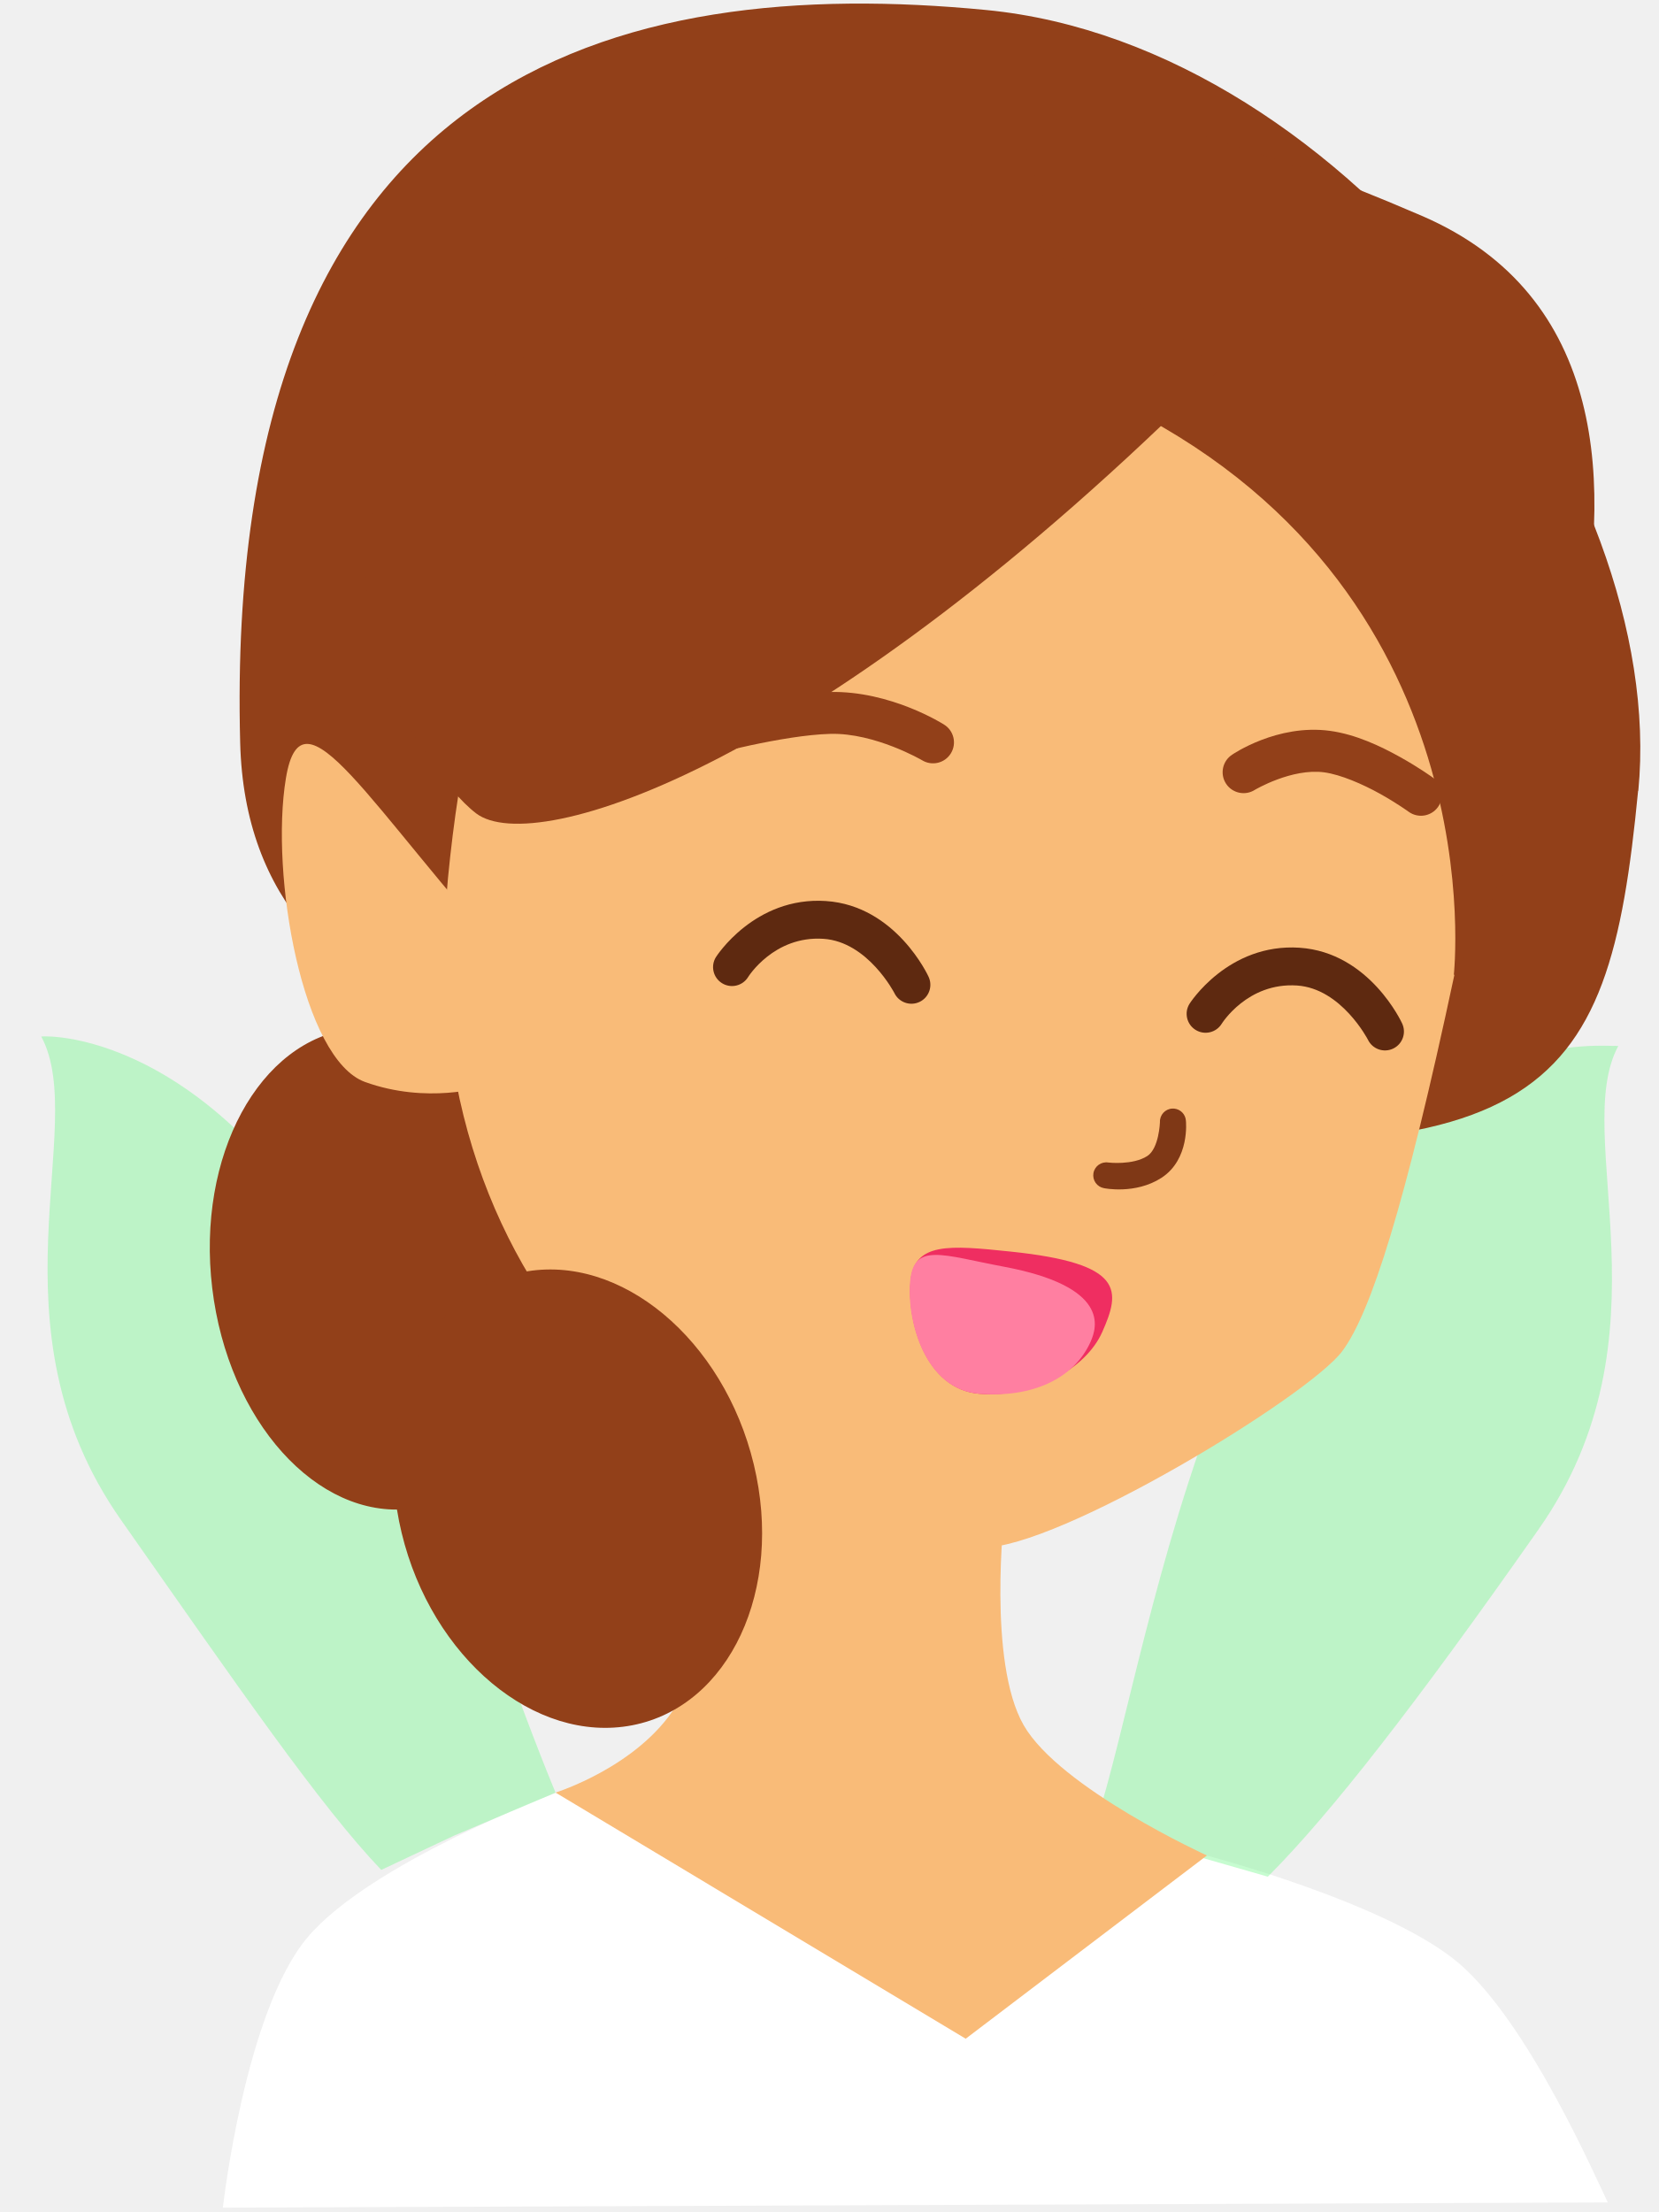
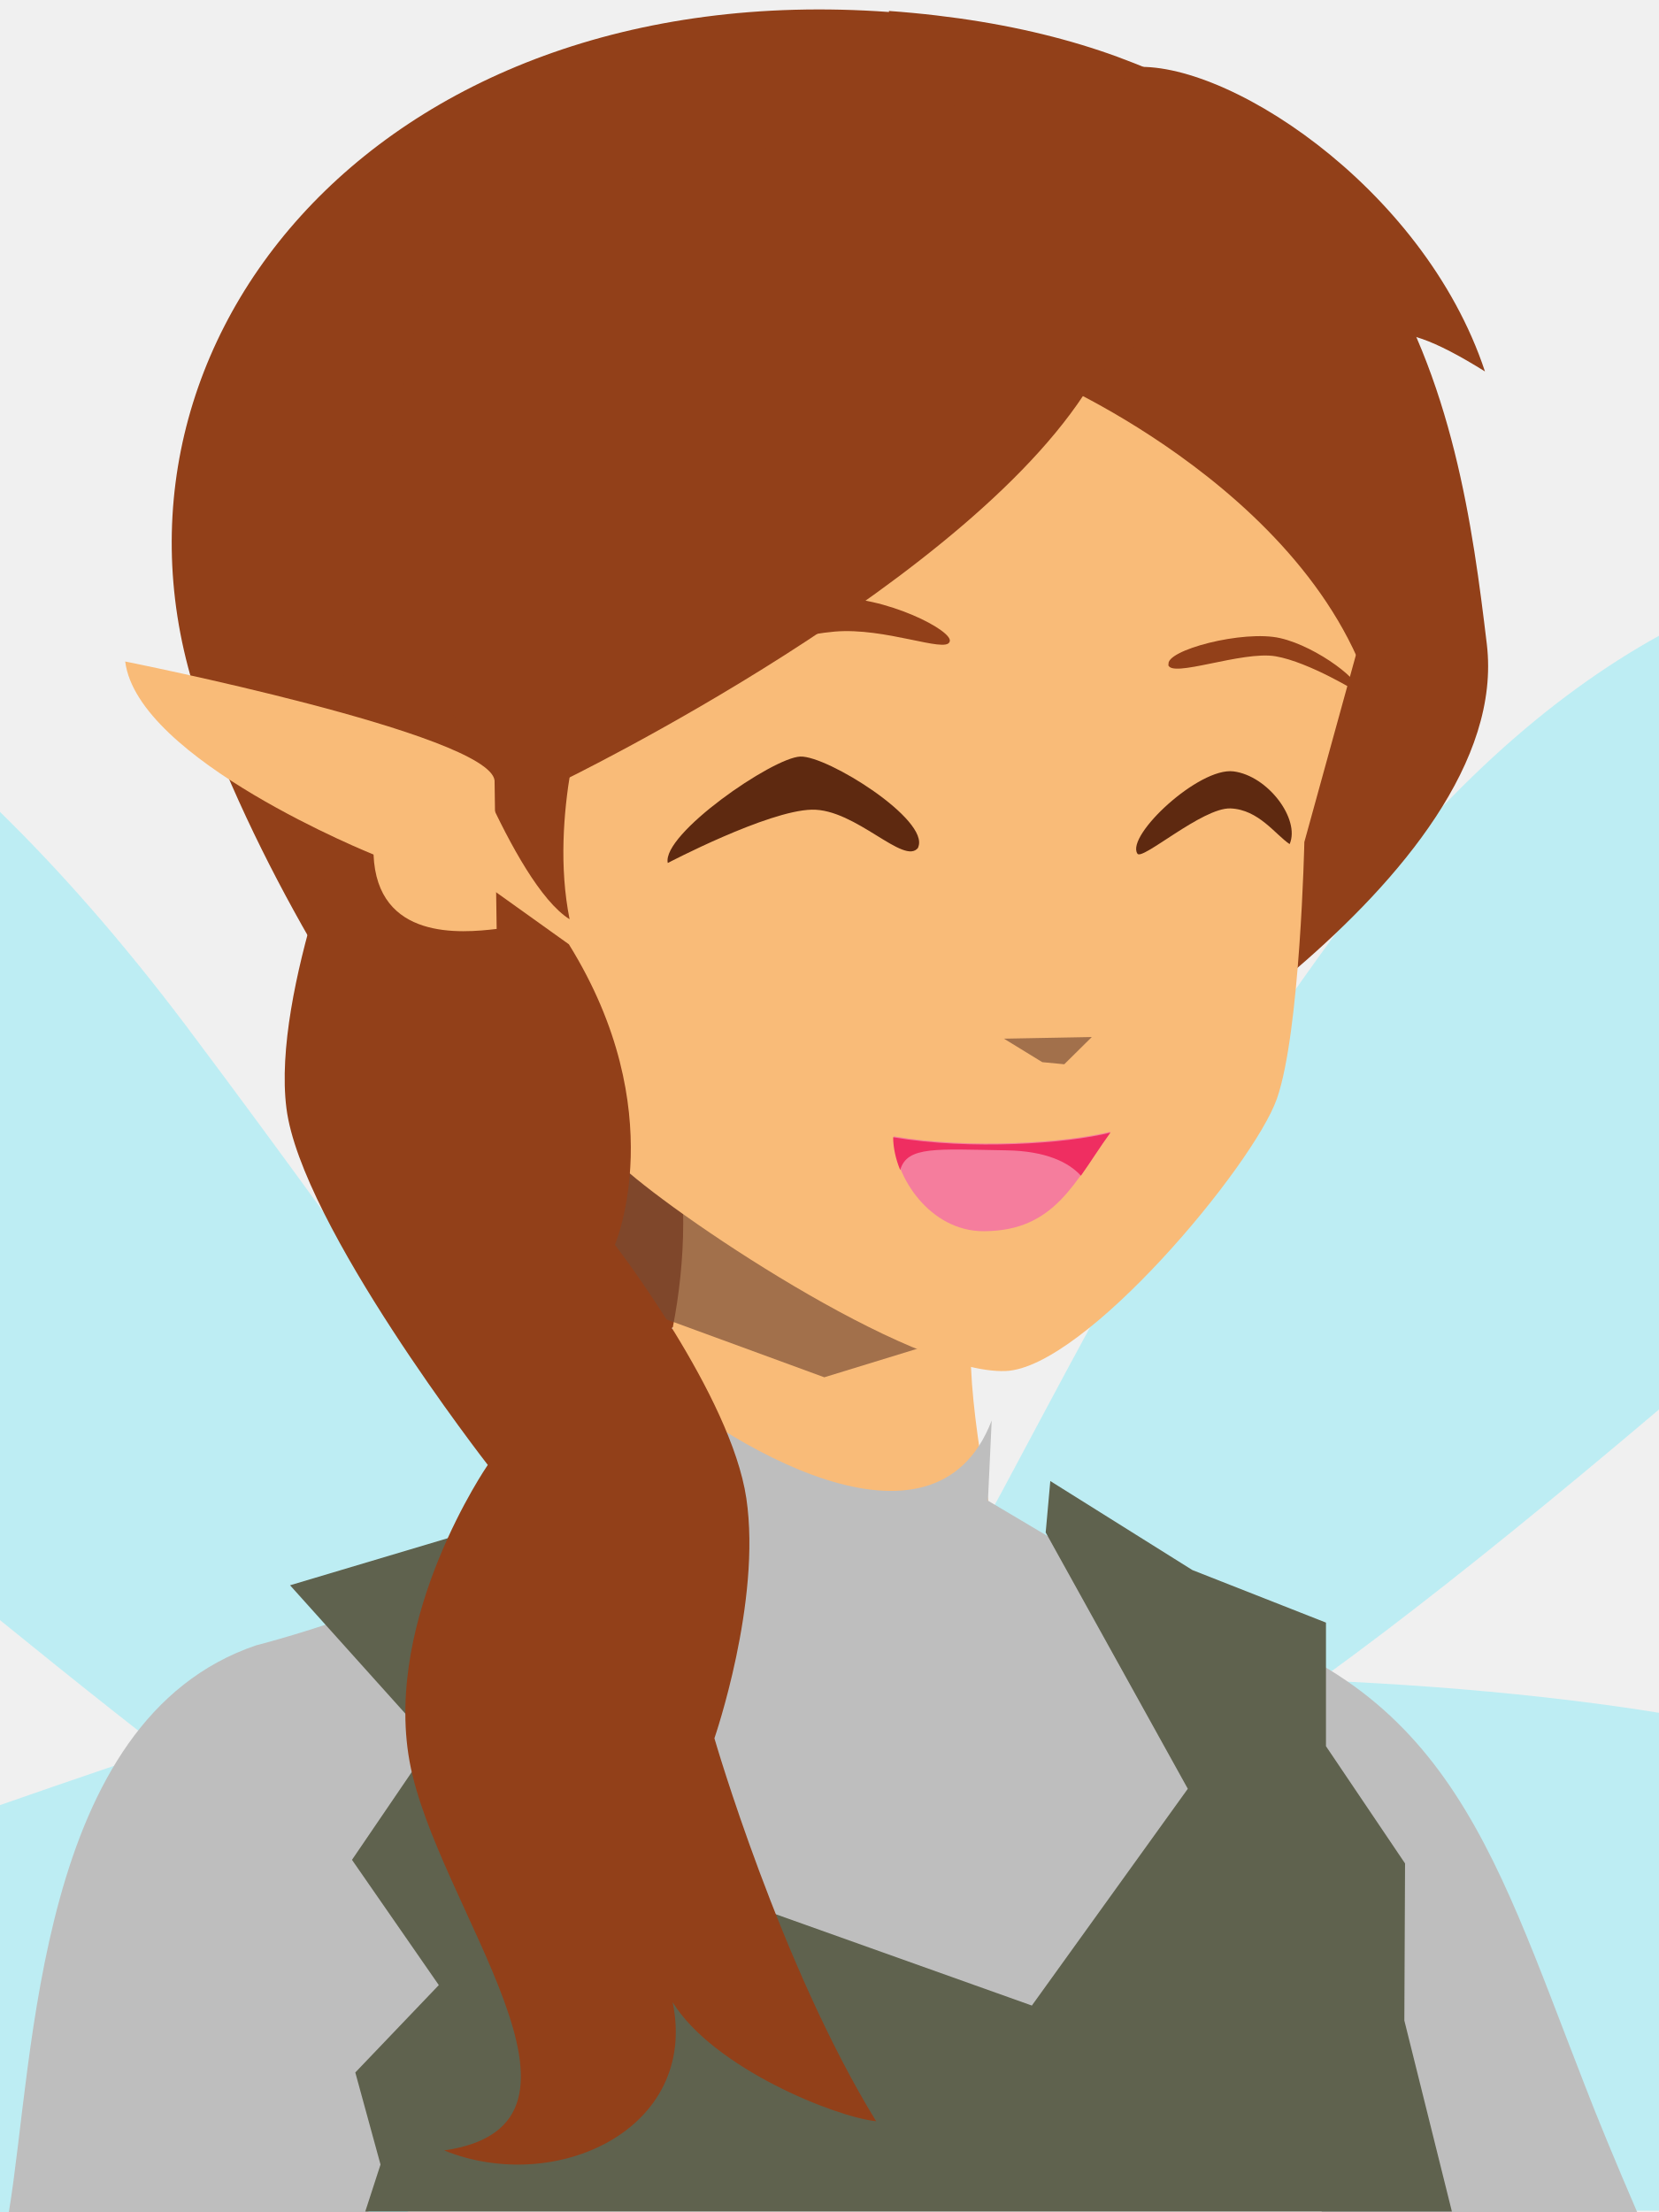
- <svg xmlns="http://www.w3.org/2000/svg" width="600" height="800" version="1.1" viewBox="0 0 158.8 211.7">
-   <path d="m153.9 210.8c-1.016-2.032-7.496-17.08-14.22-22.86s-24.14-10.33-24.14-10.33l-62.35-6.011s-17.71 6.7-23.73 13.8-8.126 25.9-8.126 25.9" fill="#fff" />
+ <svg xmlns="http://www.w3.org/2000/svg" width="600" height="800" version="1.1" viewBox="0 0 159 212">
  <g fill="none" stroke-linecap="round" stroke-linejoin="round">
-     <circle r="0" stroke="#c53822" stroke-width="2.257" style="paint-order:stroke markers fill" />
+     <circle r="0" stroke="#c53822" stroke-width="2.26" style="paint-order:stroke markers fill" />
    <g stroke="#924019">
-       <circle r="0" stroke-width="1.288" style="paint-order:stroke markers fill" />
-       <circle transform="scale(1,-1)" r="0" stroke-width="3.595" style="paint-order:stroke markers fill" />
-       <circle transform="scale(1,-1)" r="0" stroke-width="3.595" style="paint-order:stroke markers fill" />
+       <circle r="0" stroke-width="1.29" style="paint-order:stroke markers fill" />
+       <circle transform="scale(1,-1)" r="0" stroke-width="3.6" style="paint-order:stroke markers fill" />
+       <circle transform="scale(1,-1)" r="0" stroke-width="3.6" style="paint-order:stroke markers fill" />
    </g>
-     <circle transform="scale(1,-1)" r="0" stroke="#4d4320" stroke-width="4.378" style="paint-order:stroke markers fill" />
+     <circle transform="scale(1,-1)" r="0" stroke="#4d4320" stroke-width="4.38" style="paint-order:stroke markers fill" />
    <circle transform="scale(1,-1)" r="0" stroke="#4d4320" stroke-width="3.52" style="paint-order:stroke markers fill" />
  </g>
-   <path d="m4.341 99.18c-0.256 4e-3 -0.391 0.022-0.391 0.022 4.625 8.586-5.415 27.67 7.624 46.26 11.2 15.97 19.1 27.43 24.92 33.51l6.978-3.285 9.708-4.108c-3.696-8.876-7.88-21.5-14.08-37.2-13.36-33.81-32.29-35.22-34.76-35.19z" fill="#78f991" fill-opacity=".418" stroke-width=".17" />
-   <path d="m154.5 100.1c-2.479-0.033-23.94-1.671-37.3 32.14-6.731 17.04-9.446 33.51-12.36 42.44l3.846 1.304 12.67 3.636c5.919-5.915 14.07-16.35 25.92-33.25 13.04-18.59 2.998-37.67 7.624-46.26 0 0-0.135-0.019-0.391-0.022z" fill="#78f991" fill-opacity=".418" stroke-width=".17" />
-   <path d="m96.14 144.8s-1.636 14.26 1.847 20.32 17.54 12.47 17.54 12.47l-23.09 17.54-39.26-23.56s7.887-2.461 11.54-8.313 4.618-26.78 4.618-26.78z" fill="#f9bb78" stroke-width="1.222" />
-   <ellipse transform="matrix(.9935 -.1139 .119 .9929 0 0)" cx="21.82" cy="124.8" rx="16.32" ry="23.14" fill="#924019" stroke-width="1.222" style="paint-order:stroke markers fill" />
-   <path d="m156.8 75.68c-2.9 29.98-8.726 37.7-63.83 31.91-34.78-3.657-69.2-6.394-69.98-36.5-1.692-64.75 36.58-73.52 71.4-70.15 34.8 3.367 65.33 44.76 62.43 74.74z" fill="#924019" stroke-width="1.222" style="paint-order:stroke markers fill" />
-   <path d="m139.2 93.36c-4.705 22.06-7.991 32.3-10.72 35.96-3.224 4.322-27.2 18.9-34.43 18.79-24.8-0.361-55.15-22.93-51.17-64.07 4.357-45.04 24.84-55.66 62.91-51.81 26.15 2.641 38.39 11.22 33.43 61.13z" fill="#f9bb78" stroke-width="1.222" style="paint-order:stroke markers fill" />
-   <g stroke-width="1.222">
-     <path d="m106.4 38.29c37.05 17.63 32.75 55.1 32.75 55.1s32.24-57.51-3.036-72.74c-35.27-15.22-38.26-7.518-38.26-7.518z" fill="#924019" />
-     <path d="m116.5 35.52c-37.95 37.87-65.28 46.58-70.91 42.33-5.62-4.256-17.54-24.9-5.311-36.23 12.23-11.35 31.56-19.51 46.53-20.55 14.98-1.041 29.68 14.47 29.68 14.47z" fill="#924019" />
-     <path d="m49.3 92.65c-14.07-15.54-20.38-27.49-21.93-18.19-1.549 9.302 1.612 26.94 7.57 29.09 5.958 2.151 11.31 0.464 11.31 0.464" fill="#f9bb78" />
+   <path transform="matrix(.265 0 0 .265 0 -.0167)" d="m600 230c-38.2 21.1-80.5 56.9-123 116-67.1 93-109 189-140 238l21.3 13.8 71.2 41.6c39.1-23.2 93.7-64.5 171-130v-280z" fill="#78ebf9" fill-opacity=".418" stroke-width="1.27" />
+   <path d="m85.2 1.05c49.7 3.6 54.6 38.2 57.3 60.7 2.66 22.4-38.5 45.4-38.5 45.4l-44.1 22.4s-27.3-26.2-40.3-60.7c-13.1-34.6 15.9-71.3 65.6-67.7z" fill="#924019" />
+   <g fill="#78ebf9" fill-opacity=".418" stroke-width="1.27">
+     <path transform="matrix(.265 0 0 .265 0 -.0167)" d="m0 294v292c56.5 45.9 101 80.4 135 100l42.2-36.3 59.6-47.3c-42.9-54.6-96.4-134-170-232-22.9-30.3-45.3-55.7-67-76.9z" />
+     <path transform="matrix(.265 0 0 .265 0 -.0167)" d="m251 568c-61 22.9-146 48.2-251 84.9v148h146c69.7-45.7 122-81.5 154-110l-21.9-51.2-27.2-71.1z" />
+     <path transform="matrix(.265 0 0 .265 0 -.0167)" d="m314 604-2.44 25.3-4.02 82.4c37.2 23.1 96.4 51.3 185 87.9h108v-180c-3.28-0.539-6.6-1.06-9.97-1.56-113-16.6-218-9.6-276-14.6z" />
  </g>
-   <g shape-rendering="auto">
-     <path d="m79.39 66.22c-5.56 0.141-12.84 2.251-12.84 2.251a2.005 2.005 0 0 0-1.388 2.472 2.005 2.005 0 0 0 2.472 1.387s7.284-1.985 11.86-2.101c4.26-0.108 8.766 2.524 8.766 2.524a2.005 2.005 0 0 0 2.758-0.659 2.005 2.005 0 0 0-0.659-2.758s-5.089-3.264-10.97-3.115z" color="#000000" color-rendering="auto" dominant-baseline="auto" fill="#924019" image-rendering="auto" solid-color="#000000" stop-color="#000000" style="font-feature-settings:normal;font-variant-alternates:normal;font-variant-caps:normal;font-variant-east-asian:normal;font-variant-ligatures:normal;font-variant-numeric:normal;font-variant-position:normal;font-variation-settings:normal;inline-size:0;isolation:auto;mix-blend-mode:normal;shape-margin:0;shape-padding:0;text-decoration-color:#000000;text-decoration-line:none;text-decoration-style:solid;text-indent:0;text-orientation:mixed;text-transform:none;white-space:normal" />
-     <path d="m127.3 69.94c-5.057-0.688-9.352 2.277-9.352 2.277a2.005 2.005 0 0 0-0.597 2.771 2.005 2.005 0 0 0 2.774 0.594s3.527-2.092 6.634-1.669c1.577 0.214 3.694 1.138 5.319 2.042 1.625 0.904 2.753 1.726 2.753 1.726a2.005 2.005 0 0 0 2.801-0.434 2.005 2.005 0 0 0-0.436-2.802s-1.325-0.968-3.171-1.994-4.221-2.17-6.726-2.511z" color="#000000" color-rendering="auto" dominant-baseline="auto" fill="#924019" image-rendering="auto" solid-color="#000000" stop-color="#000000" style="font-feature-settings:normal;font-variant-alternates:normal;font-variant-caps:normal;font-variant-east-asian:normal;font-variant-ligatures:normal;font-variant-numeric:normal;font-variant-position:normal;font-variation-settings:normal;inline-size:0;isolation:auto;mix-blend-mode:normal;shape-margin:0;shape-padding:0;text-decoration-color:#000000;text-decoration-line:none;text-decoration-style:solid;text-indent:0;text-orientation:mixed;text-transform:none;white-space:normal" />
-     <path d="m112.4 106.1a1.245 1.245 0 0 0-0.191-4e-3 1.245 1.245 0 0 0-1.179 1.308s-0.083 2.508-1.214 3.236c-1.395 0.898-3.716 0.621-3.716 0.621a1.245 1.245 0 0 0-1.436 1.019 1.245 1.245 0 0 0 1.021 1.437s2.987 0.621 5.477-0.983c2.755-1.774 2.355-5.459 2.355-5.459a1.245 1.245 0 0 0-1.116-1.175z" color="#000000" color-rendering="auto" dominant-baseline="auto" fill="#7f3816" image-rendering="auto" solid-color="#000000" stop-color="#000000" style="font-feature-settings:normal;font-variant-alternates:normal;font-variant-caps:normal;font-variant-east-asian:normal;font-variant-ligatures:normal;font-variant-numeric:normal;font-variant-position:normal;font-variation-settings:normal;inline-size:0;isolation:auto;mix-blend-mode:normal;shape-margin:0;shape-padding:0;text-decoration-color:#000000;text-decoration-line:none;text-decoration-style:solid;text-indent:0;text-orientation:mixed;text-transform:none;white-space:normal" />
-     <path d="m79.07 86.23c-6.87-0.457-10.54 5.367-10.54 5.367a1.812 1.812 0 0 0 0.578 2.496 1.812 1.812 0 0 0 2.496-0.578s2.459-3.985 7.221-3.668c4.25 0.283 6.783 5.186 6.783 5.186a1.812 1.812 0 0 0 2.418 0.85 1.812 1.812 0 0 0 0.85-2.42s-3.086-6.785-9.81-7.232z" color="#000000" color-rendering="auto" dominant-baseline="auto" fill="#5e2910" image-rendering="auto" solid-color="#000000" stop-color="#000000" style="font-feature-settings:normal;font-variant-alternates:normal;font-variant-caps:normal;font-variant-east-asian:normal;font-variant-ligatures:normal;font-variant-numeric:normal;font-variant-position:normal;font-variation-settings:normal;inline-size:0;isolation:auto;mix-blend-mode:normal;shape-margin:0;shape-padding:0;text-decoration-color:#000000;text-decoration-line:none;text-decoration-style:solid;text-indent:0;text-orientation:mixed;text-transform:none;white-space:normal" />
-     <path d="m124.4 90.7c-6.87-0.457-10.54 5.367-10.54 5.367a1.812 1.812 0 0 0 0.578 2.496 1.812 1.812 0 0 0 2.498-0.576s2.457-3.987 7.219-3.67c4.25 0.283 6.783 5.186 6.783 5.186a1.812 1.812 0 0 0 2.418 0.85 1.812 1.812 0 0 0 0.85-2.42s-3.086-6.785-9.811-7.232z" color="#000000" color-rendering="auto" dominant-baseline="auto" fill="#5e2910" image-rendering="auto" solid-color="#000000" stop-color="#000000" style="font-feature-settings:normal;font-variant-alternates:normal;font-variant-caps:normal;font-variant-east-asian:normal;font-variant-ligatures:normal;font-variant-numeric:normal;font-variant-position:normal;font-variation-settings:normal;inline-size:0;isolation:auto;mix-blend-mode:normal;shape-margin:0;shape-padding:0;text-decoration-color:#000000;text-decoration-line:none;text-decoration-style:solid;text-indent:0;text-orientation:mixed;text-transform:none;white-space:normal" />
+   <g>
+     <path d="m63.3 104c5.06 13.6 0.128 30.3-2.82 35l34.8 7.74s-2.94-13.9-2.09-19.5z" fill="#f9bb78" />
+     <path transform="matrix(.265 0 0 .265 0 -.0167)" d="m229 492s1.65 17.9-26.3 50.2c-28 32.3-110 52.9-110 52.9-79.5 26.9-80.2 149-89.5 205h130c9.88-31.2 20.9-52.8 33.1-51.8l289 24.2c6.91 1.72 14.6 12 22.8 27.6h114c-7.97-18.5-14.7-34.8-19.1-46.3-34.1-87.3-50.6-150-150-172l-65.7-39 1.36-29c-20.8 54.2-96 9.74-130-21.2z" fill="#bebebe" />
+     <path transform="matrix(.265 0 0 .265 0 -.0167)" d="m194 524-30.8 32-58.3 17.4 51.2 57-28.8 42.3 31.4 45.3-30.2 31.6 9.12 33.3-5.52 17h393l-17.2-69.1 0.256-56.8-28.6-42.4v-44.7l-48.3-19-51.4-32.2-1.67 18.6 51.4 92.7-56.4 78.4-159-56.7-20.1-145z" fill="#5f624e" />
  </g>
-   <ellipse transform="matrix(.9816 -.1908 .2342 .9722 0 0)" cx="20.19" cy="151.5" rx="17.17" ry="22.31" fill="#924019" stroke-width="1.222" style="paint-order:stroke markers fill" />
-   <path d="m105.5 127.5c-1.563 3.518-6.609 6.323-11.75 5.899-5.141-0.424-6.913-6.876-6.596-10.71 0.317-3.837 3.696-3.517 9.611-2.901 10.92 1.138 10.5 3.737 8.735 7.715z" fill="#ef2e61" style="paint-order:stroke markers fill" />
-   <path d="m104.4 128.4c-1.565 3.517-5.547 5.417-10.69 4.993-5.141-0.424-6.913-6.876-6.596-10.71 0.317-3.837 3.107-2.549 8.953-1.456 10.16 1.9 8.955 5.772 8.33 7.175z" fill="#ff7fa1" style="paint-order:stroke markers fill" />
+   <path d="m79 132 14.6-4.48-40.3-19.7 6.11 17z" fill="#764a35" fill-opacity=".662" />
+   <path d="m130 62.6-4.99 18.1s-0.391 18.2-2.63 24.6c-2.24 6.38-18.4 25.8-26 26.1-9.2 0.35-32.5-15.4-37.2-20-17.3-13.2-18.4-28.9-22.8-48.7 0 0 1.79-46.7 49.6-49.3 47.8-2.52 44 49.2 44 49.2z" fill="#f9bb78" />
+   <path d="m63.2 64.3c1.52-1.25 11.3-6.73 16.4-7 5.17-0.264 12 3.24 11.4 4.23-0.418 1.05-6.17-1.41-11-0.998-4.87 0.411-16.8 3.76-16.8 3.76z" fill="#924019" />
+   <path d="m102 102 2.64-2.61-8.42 0.157 3.67 2.25z" fill="#764a35" fill-opacity=".662" />
+   <g fill="#924019">
+     <path d="m101 36.6s29 12.6 31.6 35.5c1.84-5.63-2.87-28.4-2.28-34.3 0.593-5.85 2.03-8.43 12-2.2-5.93-17.9-25.5-30.4-34.3-29.1z" />
+     <path d="m112 63.7c-0.374-1.37 7.16-3.36 10.7-2.54 3.59 0.823 8.12 4.33 7.5 5.22 0 0-4.7-2.92-7.94-3.48-3.23-0.553-10.1 2.17-10.3 0.79z" />
+     <path d="m105 36c-11.1 19.5-51.2 38.9-51.2 38.9l-22.6-1.95 10.7-51.7 58.6-13.2 19.2 16.8z" />
+   </g>
+   <g>
+     <path d="m88 81.2c1.13-2.63-8.71-8.79-11.3-8.69-2.64 0.093-13.3 7.45-12.7 10.2 0 0 9.57-5.02 13.8-5.11 4.21-0.096 8.88 5.43 10.2 3.64z" fill="#5e2910" />
+     <path d="m109 81.8c0.368 0.801 6.24-4.43 8.94-4.32 2.7 0.113 4.29 2.51 5.66 3.42 1.03-2.38-2.07-6.55-5.38-6.97-3.31-0.415-10.3 6.13-9.22 7.87z" fill="#5e2910" />
+     <path d="m56.3 67.1s-3.72 11-1.71 21c-5.49-3.44-11.8-21.5-11.8-21.5z" fill="#924019" />
+     <path d="m34.1 75.9s-8.06 19.1-6.65 30.3c1.4 11.2 19.3 34.2 19.3 34.2s-10 14.5-7.5 28.4c2.52 13.9 20.5 34.8 3.32 37.3 10.7 4.32 24.4-2.02 21.9-14.2 3.91 6.31 15.6 11 19.5 11.4-9.22-15-15.5-36.7-15.5-36.7s4.53-13.1 3.06-23c-1.47-9.89-12.6-24.3-12.6-24.3s5.52-12.8-4.41-28.8z" fill="#924019" />
+     <path d="m47.4 74.8c-0.535-4.46-35.4-11.4-35.4-11.4 1.18 9.43 23.8 18.5 23.8 18.5 0.334 8.27 8.43 7.53 11.8 7.13z" fill="#f9bb78" />
+     <path d="m94.3 118c-5.16 0.03-8.64-5.24-8.66-9.09 7.41 1.26 16.6 0.61 20.8-0.451-3.44 4.8-5.32 9.5-12.1 9.54z" fill="#f57d9d" style="paint-order:stroke markers fill" />
+     <path d="m85.6 109c0.006 0.991 0.241 2.08 0.676 3.14 0.655-2.32 3.46-2 10.2-1.89 3.78 0.063 5.95 1.15 7.12 2.43 0.917-1.29 1.8-2.71 2.83-4.13-4.14 1.06-13.4 1.71-20.8 0.451z" fill="#ef2e61" style="paint-order:stroke markers fill" />
+   </g>
</svg>
